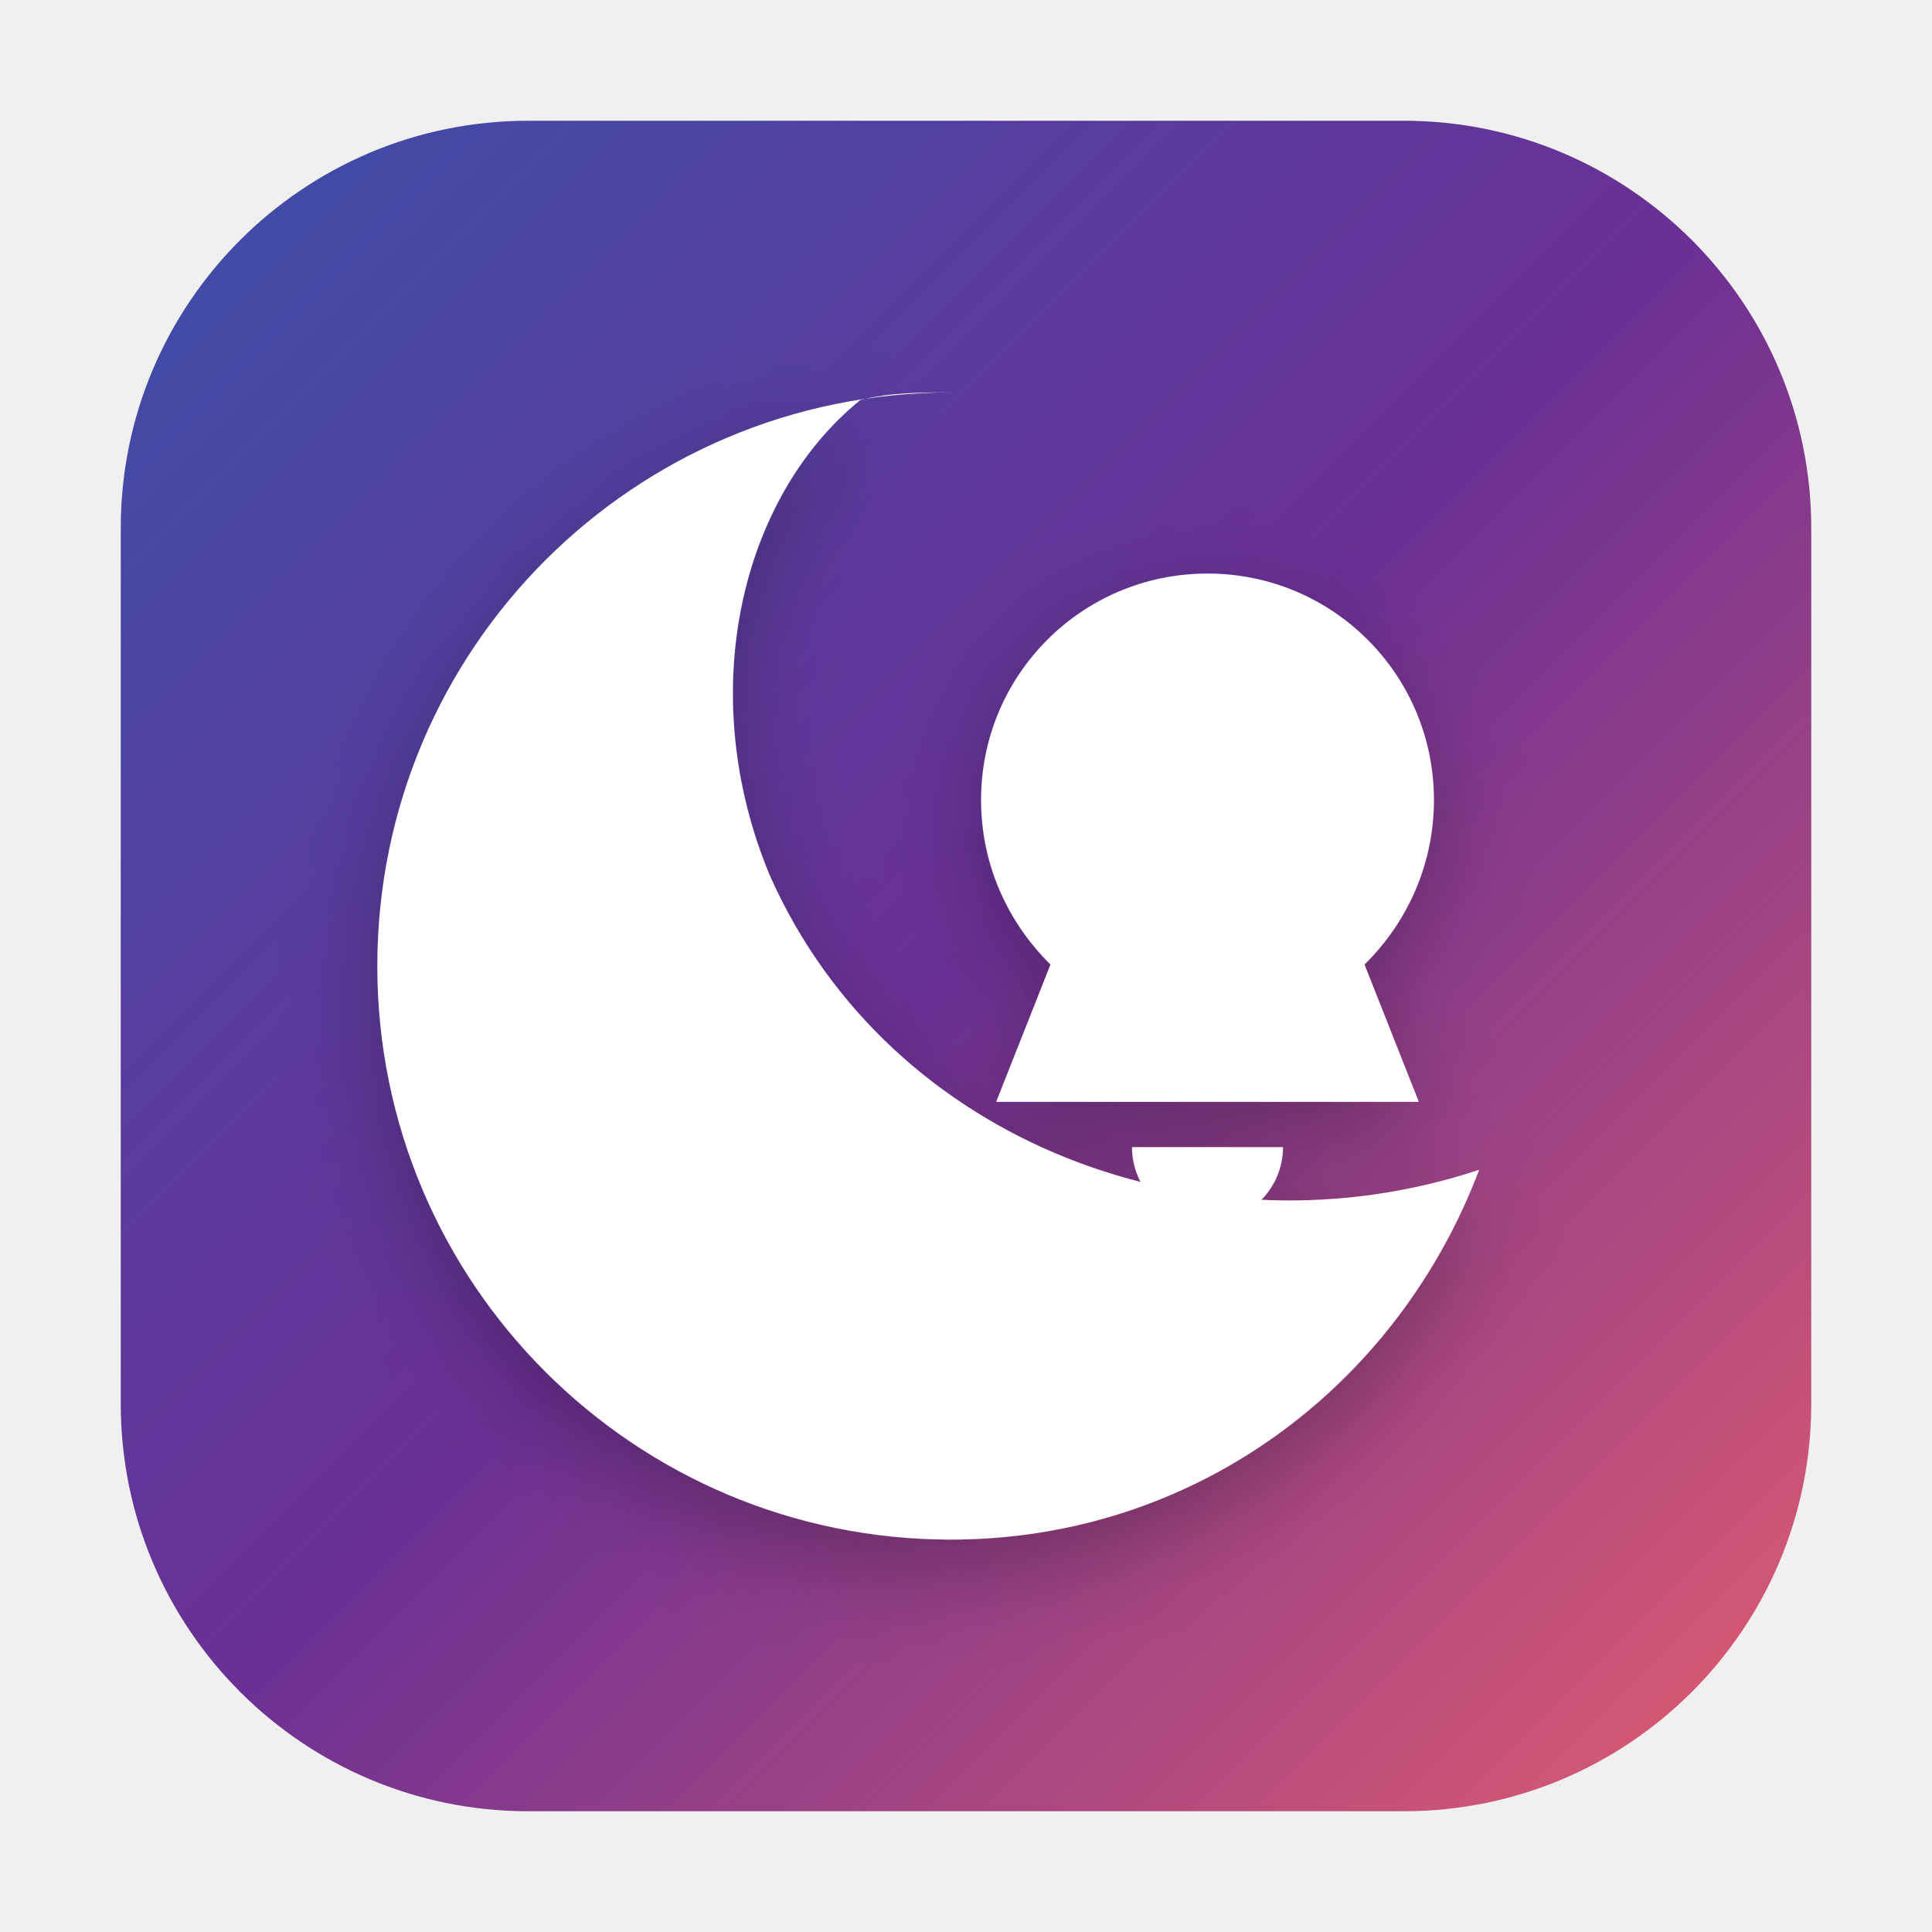
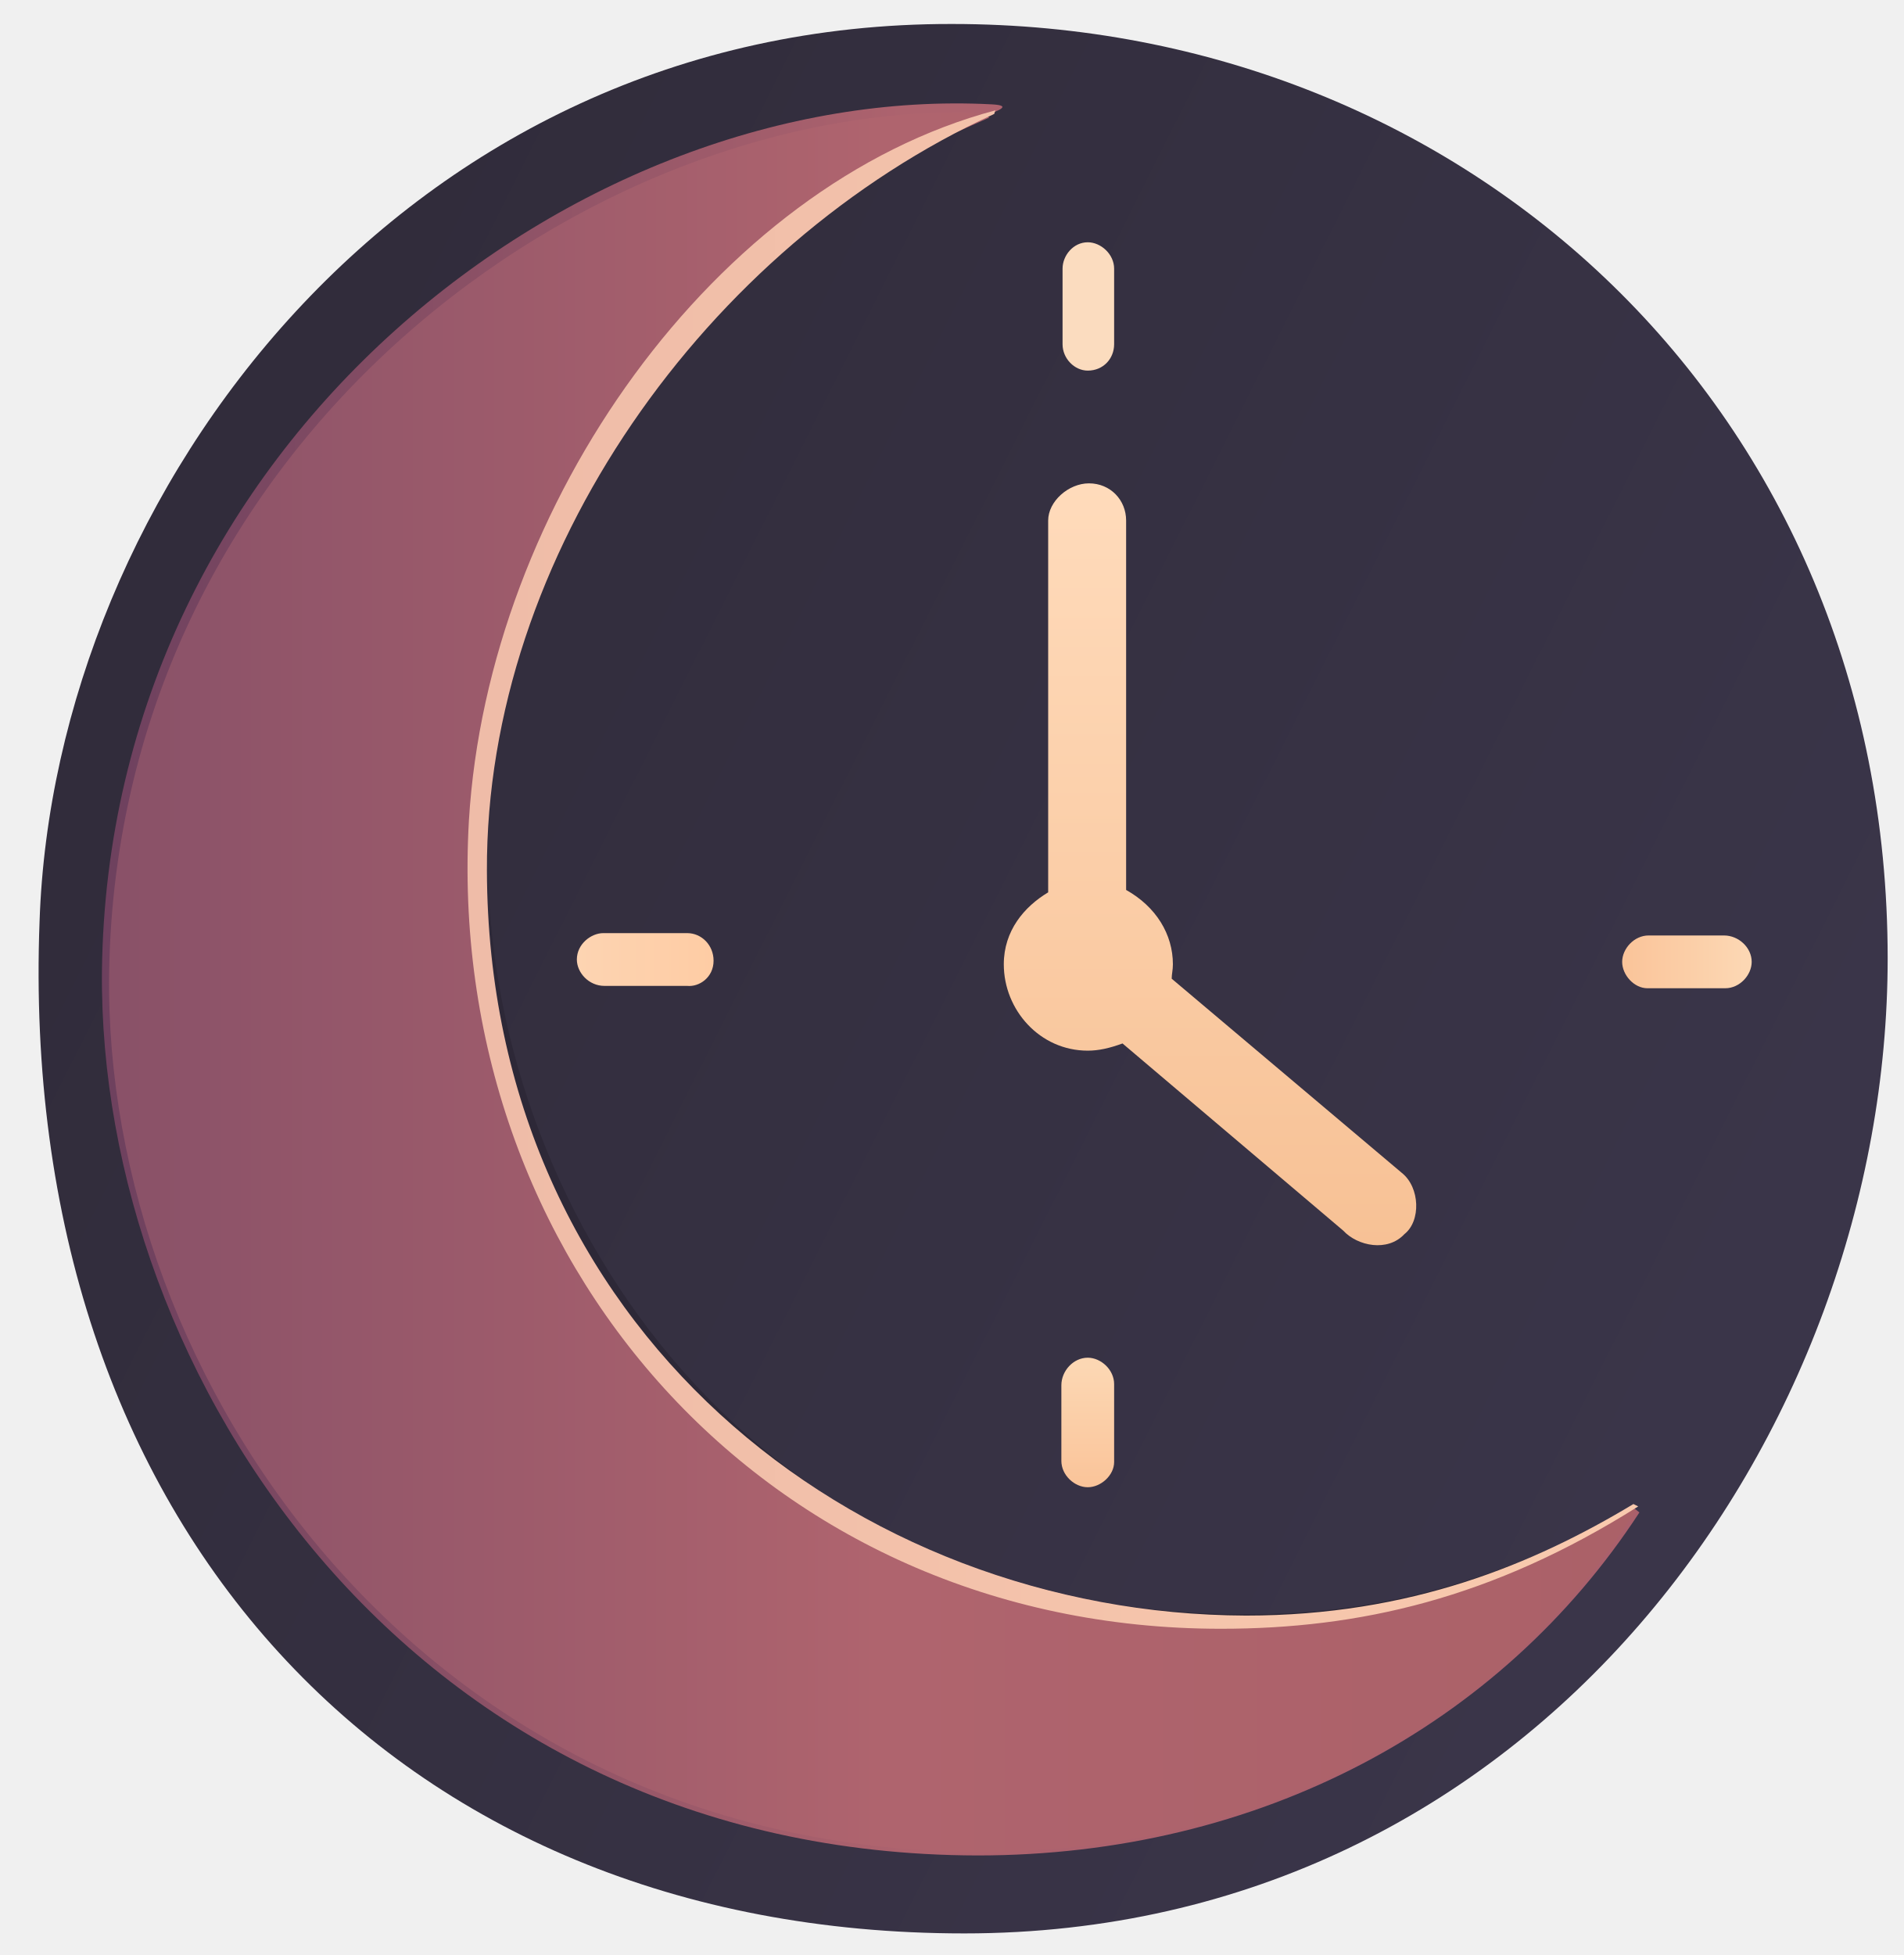
- <svg xmlns="http://www.w3.org/2000/svg" width="256" height="256" viewBox="0 0 256 256">
-   <defs>
-     <linearGradient id="bgGrad" x1="0%" y1="0%" x2="100%" y2="100%">
-       <stop offset="0%" stop-color="#3b4fa8" />
-       <stop offset="50%" stop-color="#6b3094" />
-       <stop offset="100%" stop-color="#e25d6e" />
+ <svg xmlns="http://www.w3.org/2000/svg" xmlns:xlink="http://www.w3.org/1999/xlink" viewBox="0 0 158.7 163" version="1.1" id="svg22">
+   <defs id="defs22">
+     <linearGradient id="linearGradient22" x1="89.41" x2="89.41" y1="39.12" y2="50.13" gradientTransform="matrix(1,0,0,-1,0,164)" gradientUnits="userSpaceOnUse">
+       <stop stop-color="#FAC297" offset="0" id="stop17-3" />
+       <stop stop-color="#FCD7B3" offset="1" id="stop18-6" />
    </linearGradient>
-     <filter id="shadow" x="-10%" y="-10%" width="120%" height="125%">
-       <feDropShadow dx="0" dy="4" stdDeviation="6" flood-opacity="0.25" />
-     </filter>
+     <linearGradient xlink:href="#SVGID_8_" id="linearGradient23" gradientUnits="userSpaceOnUse" gradientTransform="matrix(0,1,1,0,95.26206,-10.50431)" x1="89.41" y1="39.12" x2="89.41" y2="50.13" />
  </defs>
-   <rect x="16" y="16" width="224" height="224" rx="54" ry="54" fill="url(#bgGrad)" />
-   <g filter="url(#shadow)" fill="#ffffff">
-     <path d="M 126 52 C 84 52 50 86 50 128 C 50 170 84 204 126 204 C 158 204 185 184 196 155 C 160 167 118 152 102 116 C 92 92 98 66 114 53 C 118 52 122 52 126 52 Z" />
-     <path d="M 160 76 C 143.4 76 130 89.4 130 106 C 130 114.5 133.5 122.2 139.2 127.8 L 132 146 L 188 146 L 180.8 127.8 C 186.5 122.2 190 114.5 190 106 C 190 89.4 176.6 76 160 76 Z M 150 152 C 150 157.5 154.5 162 160 162 C 165.5 162 170 157.5 170 152 L 150 152 Z" />
-   </g>
+   <style type="text/css" id="style1">.cls-0 {fill:#FBF8F4;}
+ .cls-1 {fill:url(#SVGID_1_);}
+ .cls-2 {fill:url(#SVGID_2_);}
+ .cls-3 {fill:url(#SVGID_3_);}
+ .cls-4 {fill:url(#SVGID_4_);}
+ .cls-5 {fill:url(#SVGID_5_);}
+ .cls-6 {fill:url(#SVGID_6_);}
+ .cls-7 {fill:url(#SVGID_7_);}
+ .cls-8 {fill:url(#SVGID_8_);}
+ .cls-9 {fill:url(#SVGID_9_);}</style>
+   <linearGradient id="SVGID_1_" x1="14.21" x2="140.2" y1="109.2" y2="45.84" gradientTransform="matrix(1 0 0 -1 0 164)" gradientUnits="userSpaceOnUse">
+     <stop stop-color="#312C3B" offset="0" id="stop1" />
+     <stop stop-color="#3A3549" offset="1" id="stop2" />
+   </linearGradient>
+   <path class="cls-1" d="m157.4 79.9c0 39.6-29.4 81.3-77 81.3s-79-34.2-77.1-84.4c1.2-35.7 30.4-74.9 76.1-74.8 42.9 0 78 32.2 78 77.9z" id="path2" />
+   <linearGradient id="SVGID_2_" x1="8.255" x2="136.7" y1="79.65" y2="79.65" gradientTransform="matrix(1 0 0 -1 0 164)" gradientUnits="userSpaceOnUse">
+     <stop stop-color="#6D405E" offset="0" id="stop3" />
+     <stop stop-color="#AD636E" offset=".524" id="stop4" />
+     <stop stop-color="#AA606C" offset="1" id="stop5" />
+   </linearGradient>
+   <path class="cls-2" d="m103.9 134.7c-33.3 0-65-25.3-64.9-62 0-25.3 17.8-52.4 40.8-62.1l2.2-0.9c1-0.4 2.6-0.9 0.7-1-34.3-1.8-73.7 28-74.2 72.3-0.3 33.6 25.7 73.6 73 73.7 23.5 0 43.6-10.8 55.2-28.6l-0.5-0.4c-8.3 4.9-18.6 9-32.3 9z" id="path5" />
+   <linearGradient id="SVGID_3_" x1="9.1" x2="136.4" y1="79.65" y2="79.65" gradientTransform="matrix(1 0 0 -1 0 164)" gradientUnits="userSpaceOnUse">
+     <stop stop-color="#895168" offset="0" id="stop6" />
+     <stop stop-color="#AF646E" offset=".504" id="stop7" />
+     <stop stop-color="#AB6168" offset="1" id="stop8" />
+   </linearGradient>
+   <path class="cls-3" d="m103.8 134.9c-33.1 0.1-64.8-24.4-64.7-61.9 0.2-25.5 17.3-51.8 40.7-62l2.7-1.2-0.7-0.4c-32.4-1.1-72 27.2-72.7 71.7-0.5 33.9 26.2 73.1 72.4 73.3 23.7 0.1 43.8-10.7 54.9-28.5h-0.4c-8.1 4.9-18.7 9-32.2 9z" id="path8" />
+   <radialGradient id="SVGID_4_" cx="93.69" cy="92.6" r="52.45" gradientTransform="matrix(1 0 0 -1 0 164)" gradientUnits="userSpaceOnUse">
+     <stop stop-color="#393346" offset=".574" id="stop9" />
+     <stop stop-color="#2D2837" offset="1" id="stop10" />
+   </radialGradient>
+   <path class="cls-4" d="m40.7 71.6c-0.1 27.4 20.1 62.9 63.2 63 11.5 0 21.5-2.9 32.4-9-8.4 4.9-19.1 10-34 10.1-30.8 0.3-62-23.5-61.6-64.1z" id="path10" />
+   <linearGradient id="SVGID_5_" x1="40.6" x2="136.6" y1="90.73" y2="90.73" gradientTransform="matrix(1 0 0 -1 0 164)" gradientUnits="userSpaceOnUse">
+     <stop stop-color="#EFBCA8" offset="0" id="stop11" />
+     <stop stop-color="#F9CAAE" offset="1" id="stop12" />
+   </linearGradient>
+   <path class="cls-5" d="m103.9 134.7c-32.7-0.1-63.2-24-63.3-62.1-0.1-26.3 18.3-52.1 42.3-63.1l0.1-0.3c-23.3 6.2-42.3 32.8-43.9 59.2-2.1 36.5 24.7 67.4 62.7 67.4 11.5 0 22.6-2.5 34.8-10.2l-0.4-0.2c-8.3 5-18.6 9.3-32.3 9.3z" id="path12" />
+   <linearGradient id="SVGID_6_" x1="89.41" x2="89.41" y1="93.1" y2="135.6" gradientTransform="matrix(1 0 0 -1 0 164)" gradientUnits="userSpaceOnUse">
+     <stop stop-color="#FACFA5" offset="0" id="stop13" />
+     <stop stop-color="#FBDCBF" offset="1" id="stop14" />
+   </linearGradient>
+   <path class="cls-6" d="m90.7 30.9c-1.1 0-2.1-1-2.1-2.2v-6.3c0-1.1 0.9-2.2 2.1-2.2 1.1 0 2.2 1 2.2 2.2v6.3c0 1.2-0.9 2.2-2.2 2.2z" id="path14" />
+   <linearGradient id="SVGID_7_" x1="93.4" x2="93.4" y1="60.02" y2="123.5" gradientTransform="matrix(1 0 0 -1 0 164)" gradientUnits="userSpaceOnUse">
+     <stop stop-color="#F7C195" offset="0" id="stop15" />
+     <stop stop-color="#FFDBBB" offset="1" id="stop16" />
+   </linearGradient>
+   <path class="cls-7" d="m116.9 97.8-19.2-16.2c0-0.4 0.1-0.7 0.1-1.2 0-2.5-1.4-4.8-3.9-6.2v-30.8c0-1.7-1.3-3.1-3.1-3.1-1.7 0-3.4 1.5-3.4 3.1v31c-2 1.2-3.7 3.2-3.7 6 0 3.8 3 7.2 7 7.2 0.9 0 1.8-0.2 2.9-0.6l18.4 15.6c1.2 1.3 3.7 1.8 5.1 0.3 1.4-1.1 1.3-3.9-0.2-5.1z" id="path16" />
+   <linearGradient id="SVGID_8_" x1="89.41" x2="89.41" y1="39.12" y2="50.13" gradientTransform="matrix(1 0 0 -1 0 164)" gradientUnits="userSpaceOnUse">
+     <stop stop-color="#FAC297" offset="0" id="stop17" />
+     <stop stop-color="#FCD7B3" offset="1" id="stop18" />
+   </linearGradient>
+   <path class="cls-8" d="m90.7 124c-1.1 0-2.2-1-2.2-2.2v-6.3c0-1.2 1-2.3 2.2-2.3 1.1 0 2.2 1 2.2 2.2v6.5c0 1.1-1.1 2.1-2.2 2.1z" id="path18" />
+   <path class="cls-8" d="m 135.262,80.196 c 0,-1.1 1,-2.2 2.2,-2.2 h 6.3 c 1.2,0 2.3,1 2.3,2.2 0,1.1 -1,2.2 -2.2,2.2 h -6.5 c -1.1,0 -2.1,-1.1 -2.1,-2.2 z" id="path18-5" style="fill:url(#linearGradient23)" />
+   <linearGradient id="SVGID_9_" x1="135.7" x2="146.2" y1="83.71" y2="83.71" gradientTransform="matrix(1 0 0 -1 0 164)" gradientUnits="userSpaceOnUse">
+     <stop stop-color="#FCCAA1" offset="0" id="stop19" />
+     <stop stop-color="#FEDCB9" offset="1" id="stop20" />
+   </linearGradient>
+   <linearGradient id="aramATboT_00000147202999611525946810000000188187041275403222_" x1="48.1" x2="59.5" y1="83.65" y2="83.65" gradientUnits="userSpaceOnUse">
+     <stop stop-color="#FDD4B2" offset="0" id="stop21" />
+     <stop stop-color="#FECCA4" offset="1" id="stop22" />
+   </linearGradient>
+   <path d="m57.3 82.2h-6.9c-1.3 0-2.3-1.1-2.3-2.2 0-1.3 1.2-2.2 2.2-2.2h7c1.2 0 2.2 1 2.2 2.3 0 1.4-1.2 2.2-2.2 2.1z" fill="url(#aramATboT_00000147202999611525946810000000188187041275403222_)" id="path22" />
</svg>
